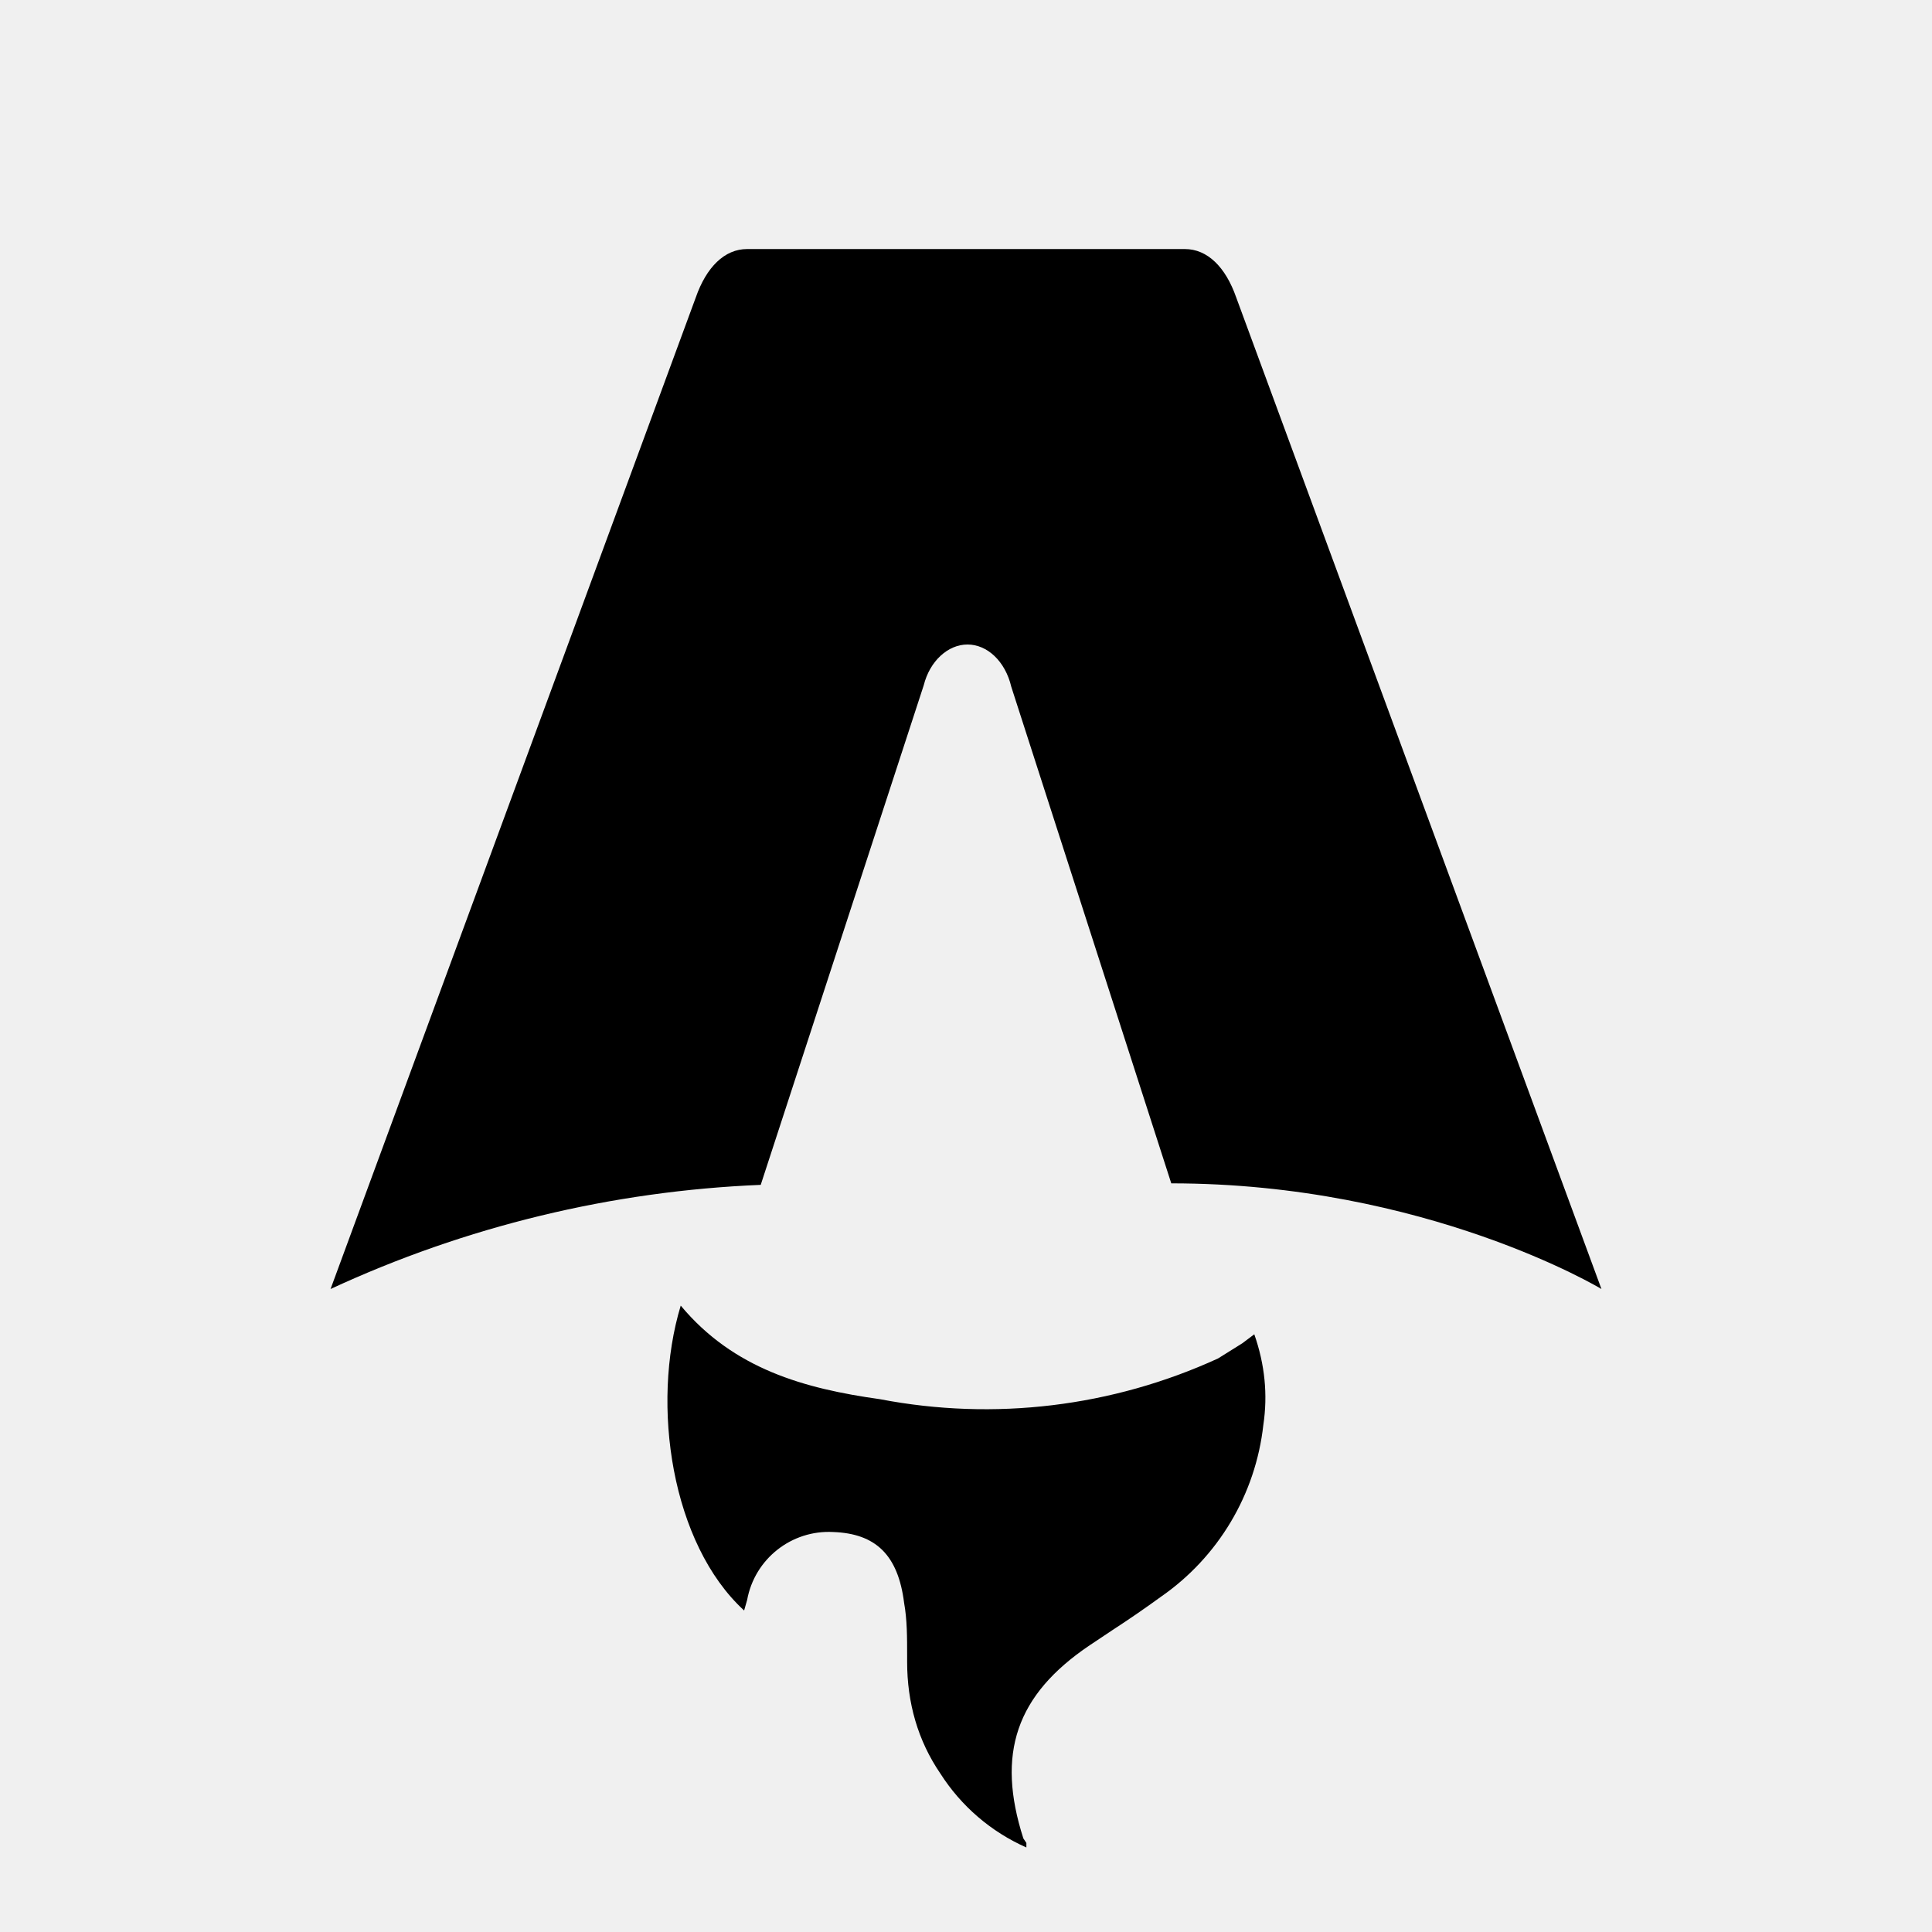
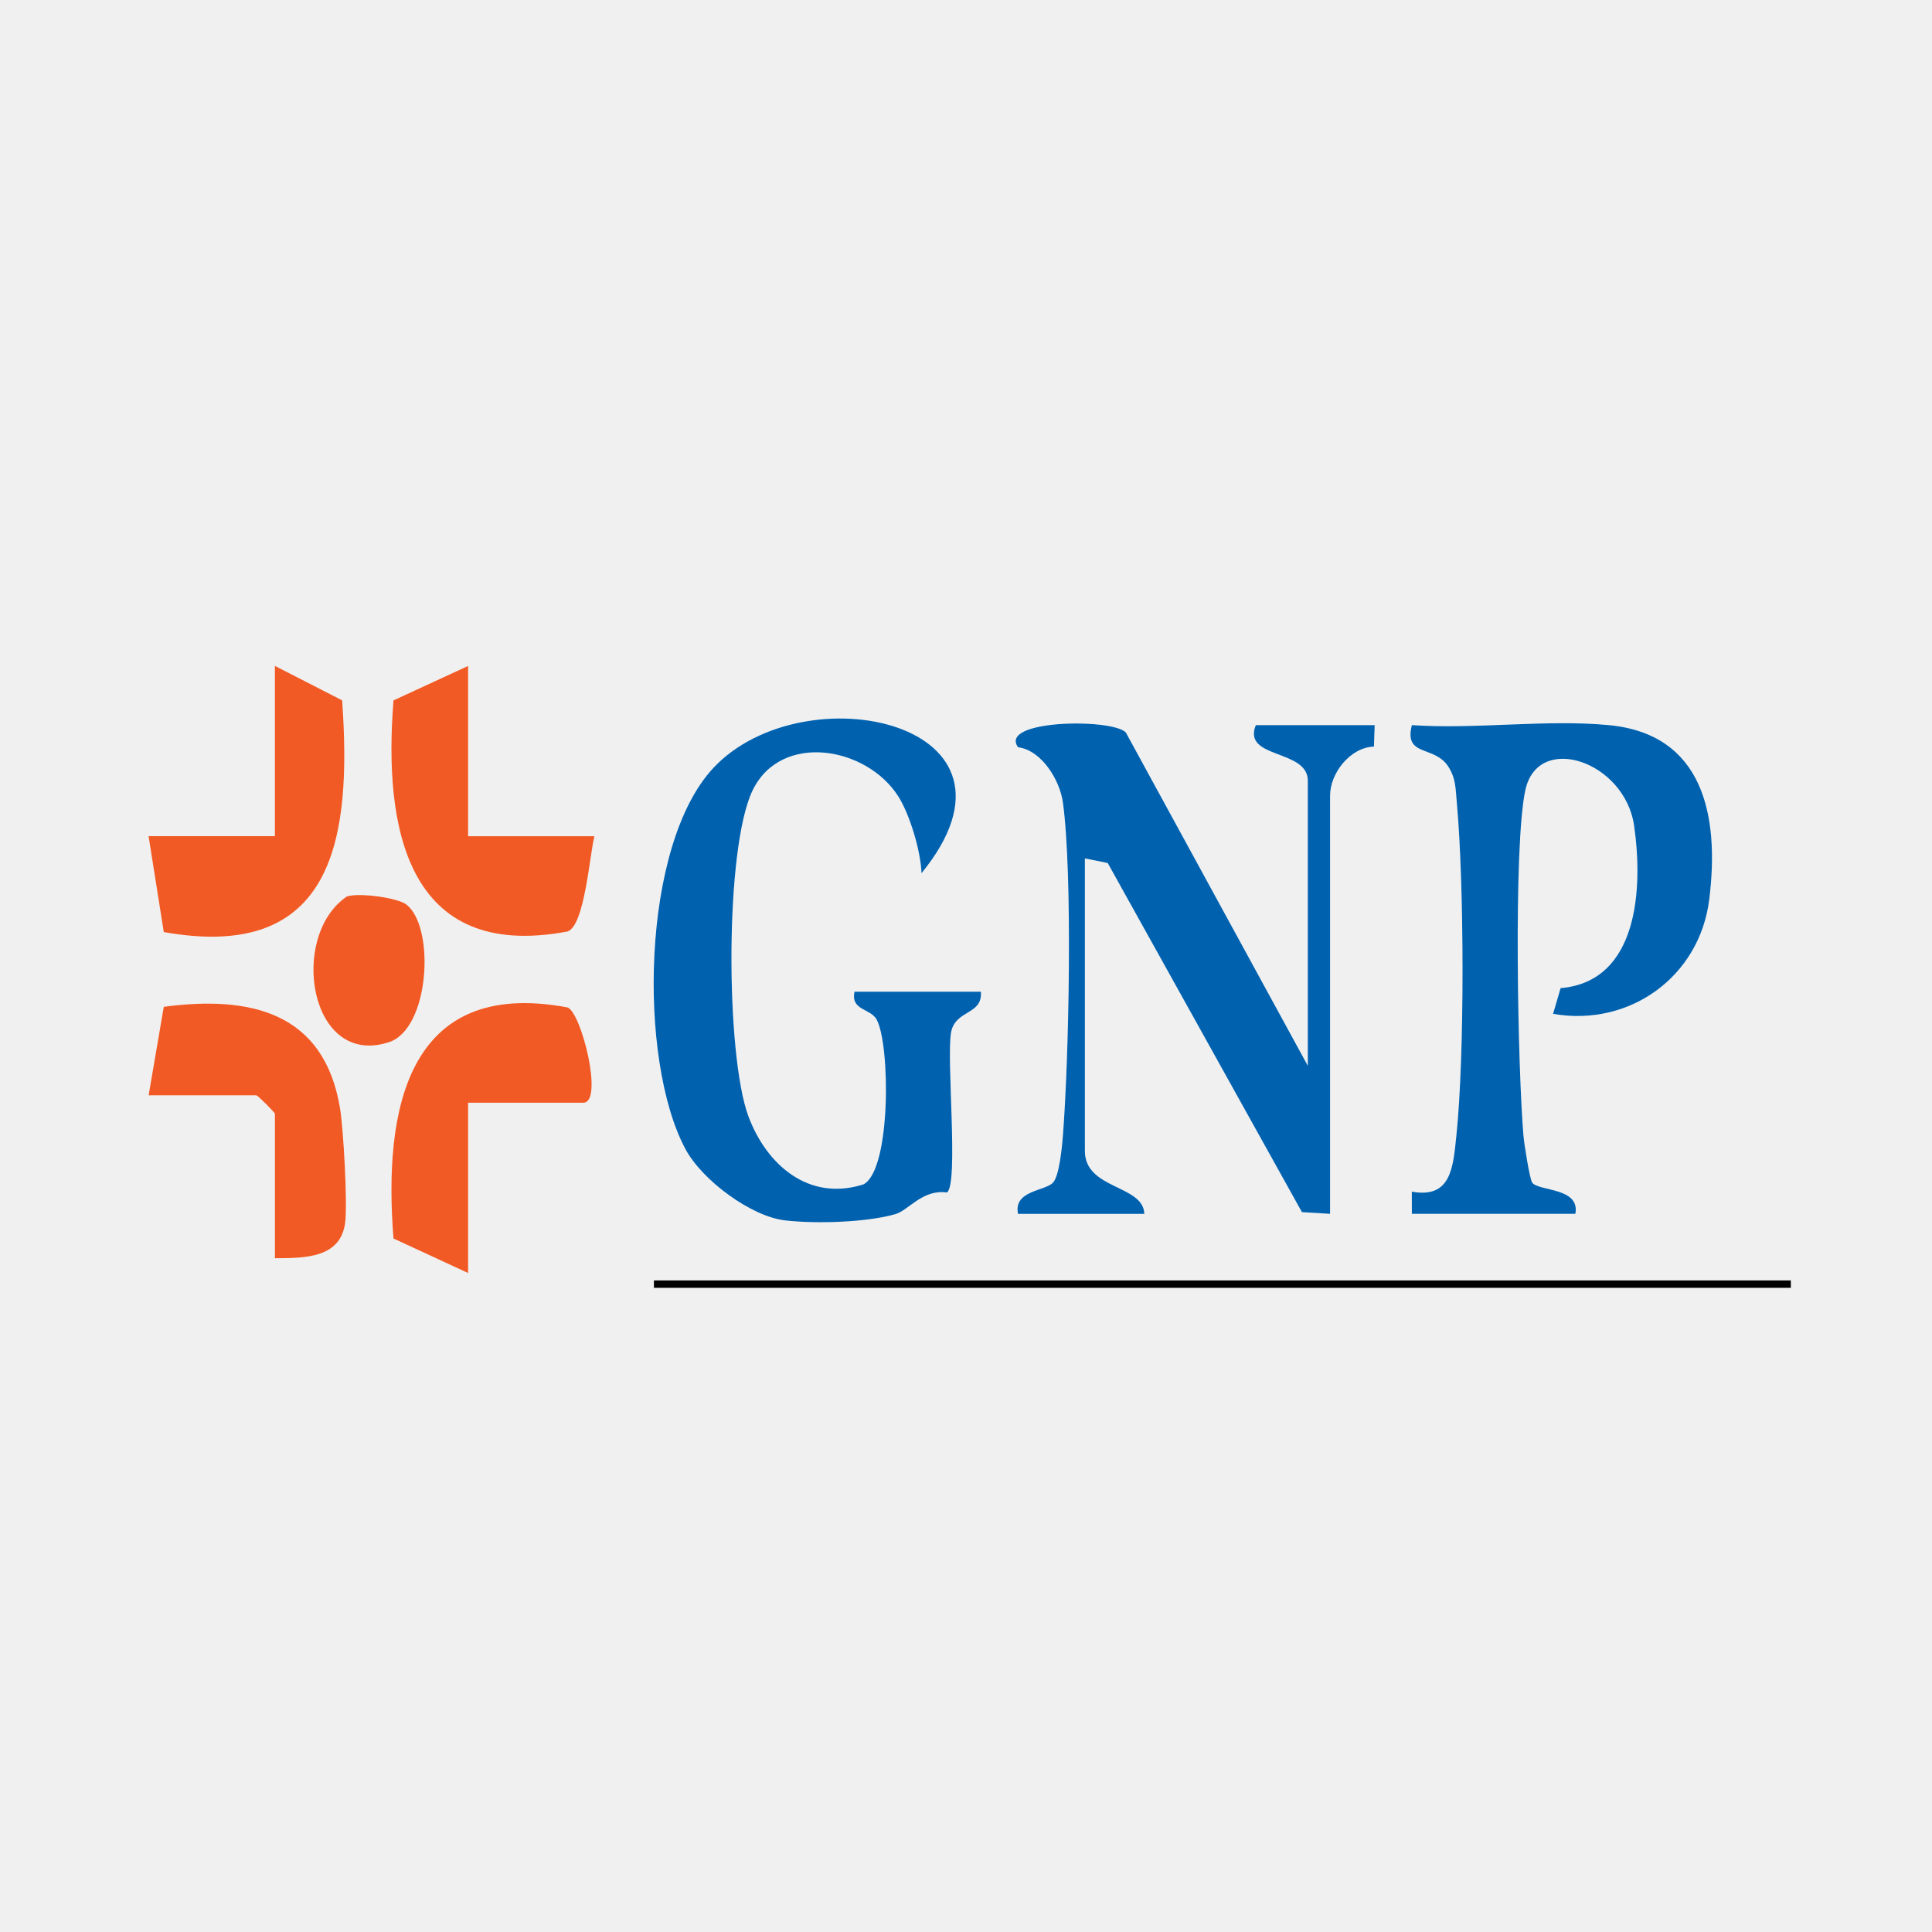
- <svg xmlns="http://www.w3.org/2000/svg" fill="none" viewBox="0 0 128 128">
-   <path d="M50.4 78.5a75.1 75.1 0 0 0-28.5 6.9l24.2-65.7c.7-2 1.9-3.2 3.4-3.2h29c1.5 0 2.7 1.2 3.4 3.2l24.2 65.7s-11.6-7-28.5-7L67 45.5c-.4-1.7-1.6-2.8-2.9-2.8-1.3 0-2.5 1.1-2.9 2.7L50.4 78.5Zm-1.1 28.2Zm-4.2-20.2c-2 6.6-.6 15.8 4.2 20.2a17.5 17.5 0 0 1 .2-.7 5.5 5.5 0 0 1 5.7-4.5c2.8.1 4.3 1.5 4.7 4.7.2 1.1.2 2.3.2 3.5v.4c0 2.7.7 5.2 2.2 7.4a13 13 0 0 0 5.7 4.9v-.3l-.2-.3c-1.8-5.6-.5-9.5 4.4-12.8l1.5-1a73 73 0 0 0 3.2-2.2 16 16 0 0 0 6.8-11.4c.3-2 .1-4-.6-6l-.8.6-1.6 1a37 37 0 0 1-22.4 2.7c-5-.7-9.7-2-13.2-6.2Z" />
-   <style>
-         path { fill: #000; }
-         @media (prefers-color-scheme: dark) {
-             path { fill: #FFF; }
-         }
+ <svg xmlns="http://www.w3.org/2000/svg" id="Layer_1" version="1.1" viewBox="0 0 600 600">
+   <defs>
+     <style>
+       .st0 {
+         fill: #fff;
+       }
+ 
+       .st1 {
+         fill: #0061af;
+       }
+ 
+       .st2 {
+         fill: #f15a24;
+       }
    </style>
+   </defs>
+   <path class="st0" d="M85.38,206.8v52.89h-39.23l4.72,29.79c53.17,9.46,58.4-29.49,55.4-71.97l-20.88-10.7ZM145.38,206.8l-23.19,10.7c-3.14,39.24,3.95,81.22,54.04,71.78,5.34-1.82,6.82-23.44,8.37-29.6h-39.23v-52.89ZM304.62,307.97h-39.23c-1.26,5.87,4.95,5.11,6.89,8.67,4.18,7.71,4.54,46.4-4.05,51.13-16.97,5.5-30.19-5.99-35.82-21.19-7.04-19.02-7.37-83.36,1.37-101.22,8.87-18.14,35.38-13.51,45.19,1.93,3.62,5.69,6.99,17.09,7.22,23.88,38.12-46.77-36.44-62.88-64.65-32.69-22.44,24.01-23.45,90.73-8.66,118.36,5.18,9.67,20.33,20.89,30.83,22.13,9.44,1.11,25.34.68,34.41-1.94,4.01-1.16,8.42-7.78,15.96-6.72,3.71-2.4-.21-41.7,1.3-49.73,1.33-7.11,9.88-5.32,9.25-12.63ZM316.15,376.96h39.23c-.3-9.07-18.46-7.51-18.46-19.55v-90.83l7.09,1.43,60.32,108.42,8.74.53v-129.92c0-6.84,6.14-14.92,13.62-15.19l.23-6.66h-36.92c-4.27,10.58,16.15,7.34,16.15,17.25v88.53l-56.51-103.5c-4.29-4.47-39.64-3.97-33.48,4.58,7.35.96,12.98,10.21,13.94,17.18,3.07,22.46,1.87,79.86-.02,103.66-.27,3.44-1.1,12.05-2.98,14.28-2.33,2.76-12.43,2.41-10.95,9.78ZM499.62,225.19c-19.45-1.85-41.42,1.36-61.15,0-2.55,9.99,6.97,6.15,11.31,12.88,2.39,3.71,2.26,7.05,2.64,11.16,2.31,25.22,2.48,78.55-.14,103.55-1.02,9.72-1.59,19.53-13.83,17.29l.02,6.89h50.77c1.57-8.21-11.34-6.96-13.39-9.67-.77-1.02-2.5-11.98-2.72-14.52-1.74-20.1-3.2-90.2.59-107.44,3.96-18.01,30.89-8.91,33.77,11.12,2.8,19.45,1.32,48.38-22.83,50.42l-2.34,7.99c23.66,4.15,45.53-11.47,48.51-35.57,3.24-26.21-1.95-51.32-31.21-54.1ZM126.31,280.99c-2.79-2.24-14.93-3.82-18.59-2.57-18.16,12.28-11.68,53.39,13.11,45.24,12.59-4.14,14.37-35.52,5.48-42.66ZM46.15,340.16h33.46c.41,0,5.77,5.34,5.77,5.75v44.84c9.16-.03,20.47.05,21.83-11.15.73-5.99-.54-28.99-1.61-35.44-4.96-29.87-27.89-35.05-54.74-31.49l-4.71,27.49ZM145.38,342.46h35.77c6.41,0-.62-28.14-4.91-29.6-50.13-9.39-57.18,32.33-54.04,71.77l23.18,10.72v-52.89ZM556.15,397.65H203.08v2.3h353.08v-2.3Z" />
+   <path class="st1" d="M316.15,376.96c-1.48-7.37,8.63-7.02,10.95-9.78,1.88-2.23,2.71-10.84,2.98-14.28,1.88-23.8,3.09-81.19.02-103.66-.96-6.98-6.59-16.22-13.94-17.18-6.16-8.56,29.18-9.06,33.48-4.58l56.51,103.5v-88.53c0-9.9-20.43-6.66-16.15-17.25h36.92l-.23,6.66c-7.47.26-13.62,8.35-13.62,15.19v129.92l-8.74-.53-60.32-108.42-7.09-1.43v90.83c0,12.04,18.16,10.47,18.46,19.55h-39.23Z" />
+   <path class="st1" d="M304.62,307.97c.62,7.3-7.92,5.52-9.25,12.63-1.51,8.02,2.42,47.32-1.3,49.73-7.55-1.06-11.95,5.56-15.96,6.72-9.07,2.62-24.97,3.06-34.41,1.94-10.5-1.24-25.65-12.46-30.83-22.13-14.79-27.63-13.78-94.35,8.66-118.36,28.22-30.19,102.78-14.08,64.65,32.69-.22-6.79-3.6-18.19-7.22-23.88-9.81-15.44-36.32-20.07-45.19-1.93-8.74,17.86-8.41,82.2-1.37,101.22,5.63,15.2,18.85,26.68,35.82,21.19,8.59-4.73,8.23-43.42,4.05-51.13-1.93-3.56-8.14-2.8-6.89-8.67h39.23Z" />
+   <path class="st1" d="M499.62,225.19c29.27,2.78,34.46,27.89,31.21,54.1-2.98,24.11-24.86,39.72-48.51,35.57l2.34-7.99c24.15-2.04,25.62-30.98,22.83-50.42-2.88-20.04-29.81-29.13-33.77-11.12-3.79,17.25-2.33,87.34-.59,107.44.22,2.54,1.95,13.49,2.72,14.52,2.05,2.71,14.96,1.46,13.39,9.67h-50.77l-.02-6.89c12.24,2.24,12.81-7.57,13.83-17.29,2.62-24.99,2.45-78.32.14-103.55-.38-4.11-.24-7.45-2.64-11.16-4.34-6.73-13.87-2.89-11.31-12.88,19.74,1.36,41.7-1.85,61.15,0Z" />
+   <path class="st2" d="M145.38,206.8v52.89h39.23c-1.56,6.16-3.03,27.78-8.37,29.6-50.1,9.43-57.19-32.54-54.04-71.78l23.19-10.7Z" />
+   <path class="st2" d="M145.38,342.46v52.89l-23.18-10.72c-3.14-39.44,3.91-81.16,54.04-71.77,4.29,1.46,11.32,29.6,4.91,29.6h-35.77Z" />
+   <path class="st2" d="M85.38,206.8l20.88,10.7c3,42.48-2.23,81.43-55.4,71.97l-4.72-29.79h39.23v-52.89Z" />
+   <path class="st2" d="M46.15,340.16l4.71-27.49c26.85-3.56,49.78,1.61,54.74,31.49,1.07,6.45,2.34,29.45,1.61,35.44-1.36,11.21-12.67,11.12-21.83,11.15v-44.84c0-.41-5.36-5.75-5.77-5.75h-33.46Z" />
+   <path class="st2" d="M126.31,280.99c8.89,7.14,7.11,38.52-5.48,42.66-24.79,8.15-31.27-32.95-13.11-45.24,3.66-1.24,15.8.33,18.59,2.57Z" />
+   <rect x="203.08" y="397.65" width="353.08" height="2.3" />
</svg>
